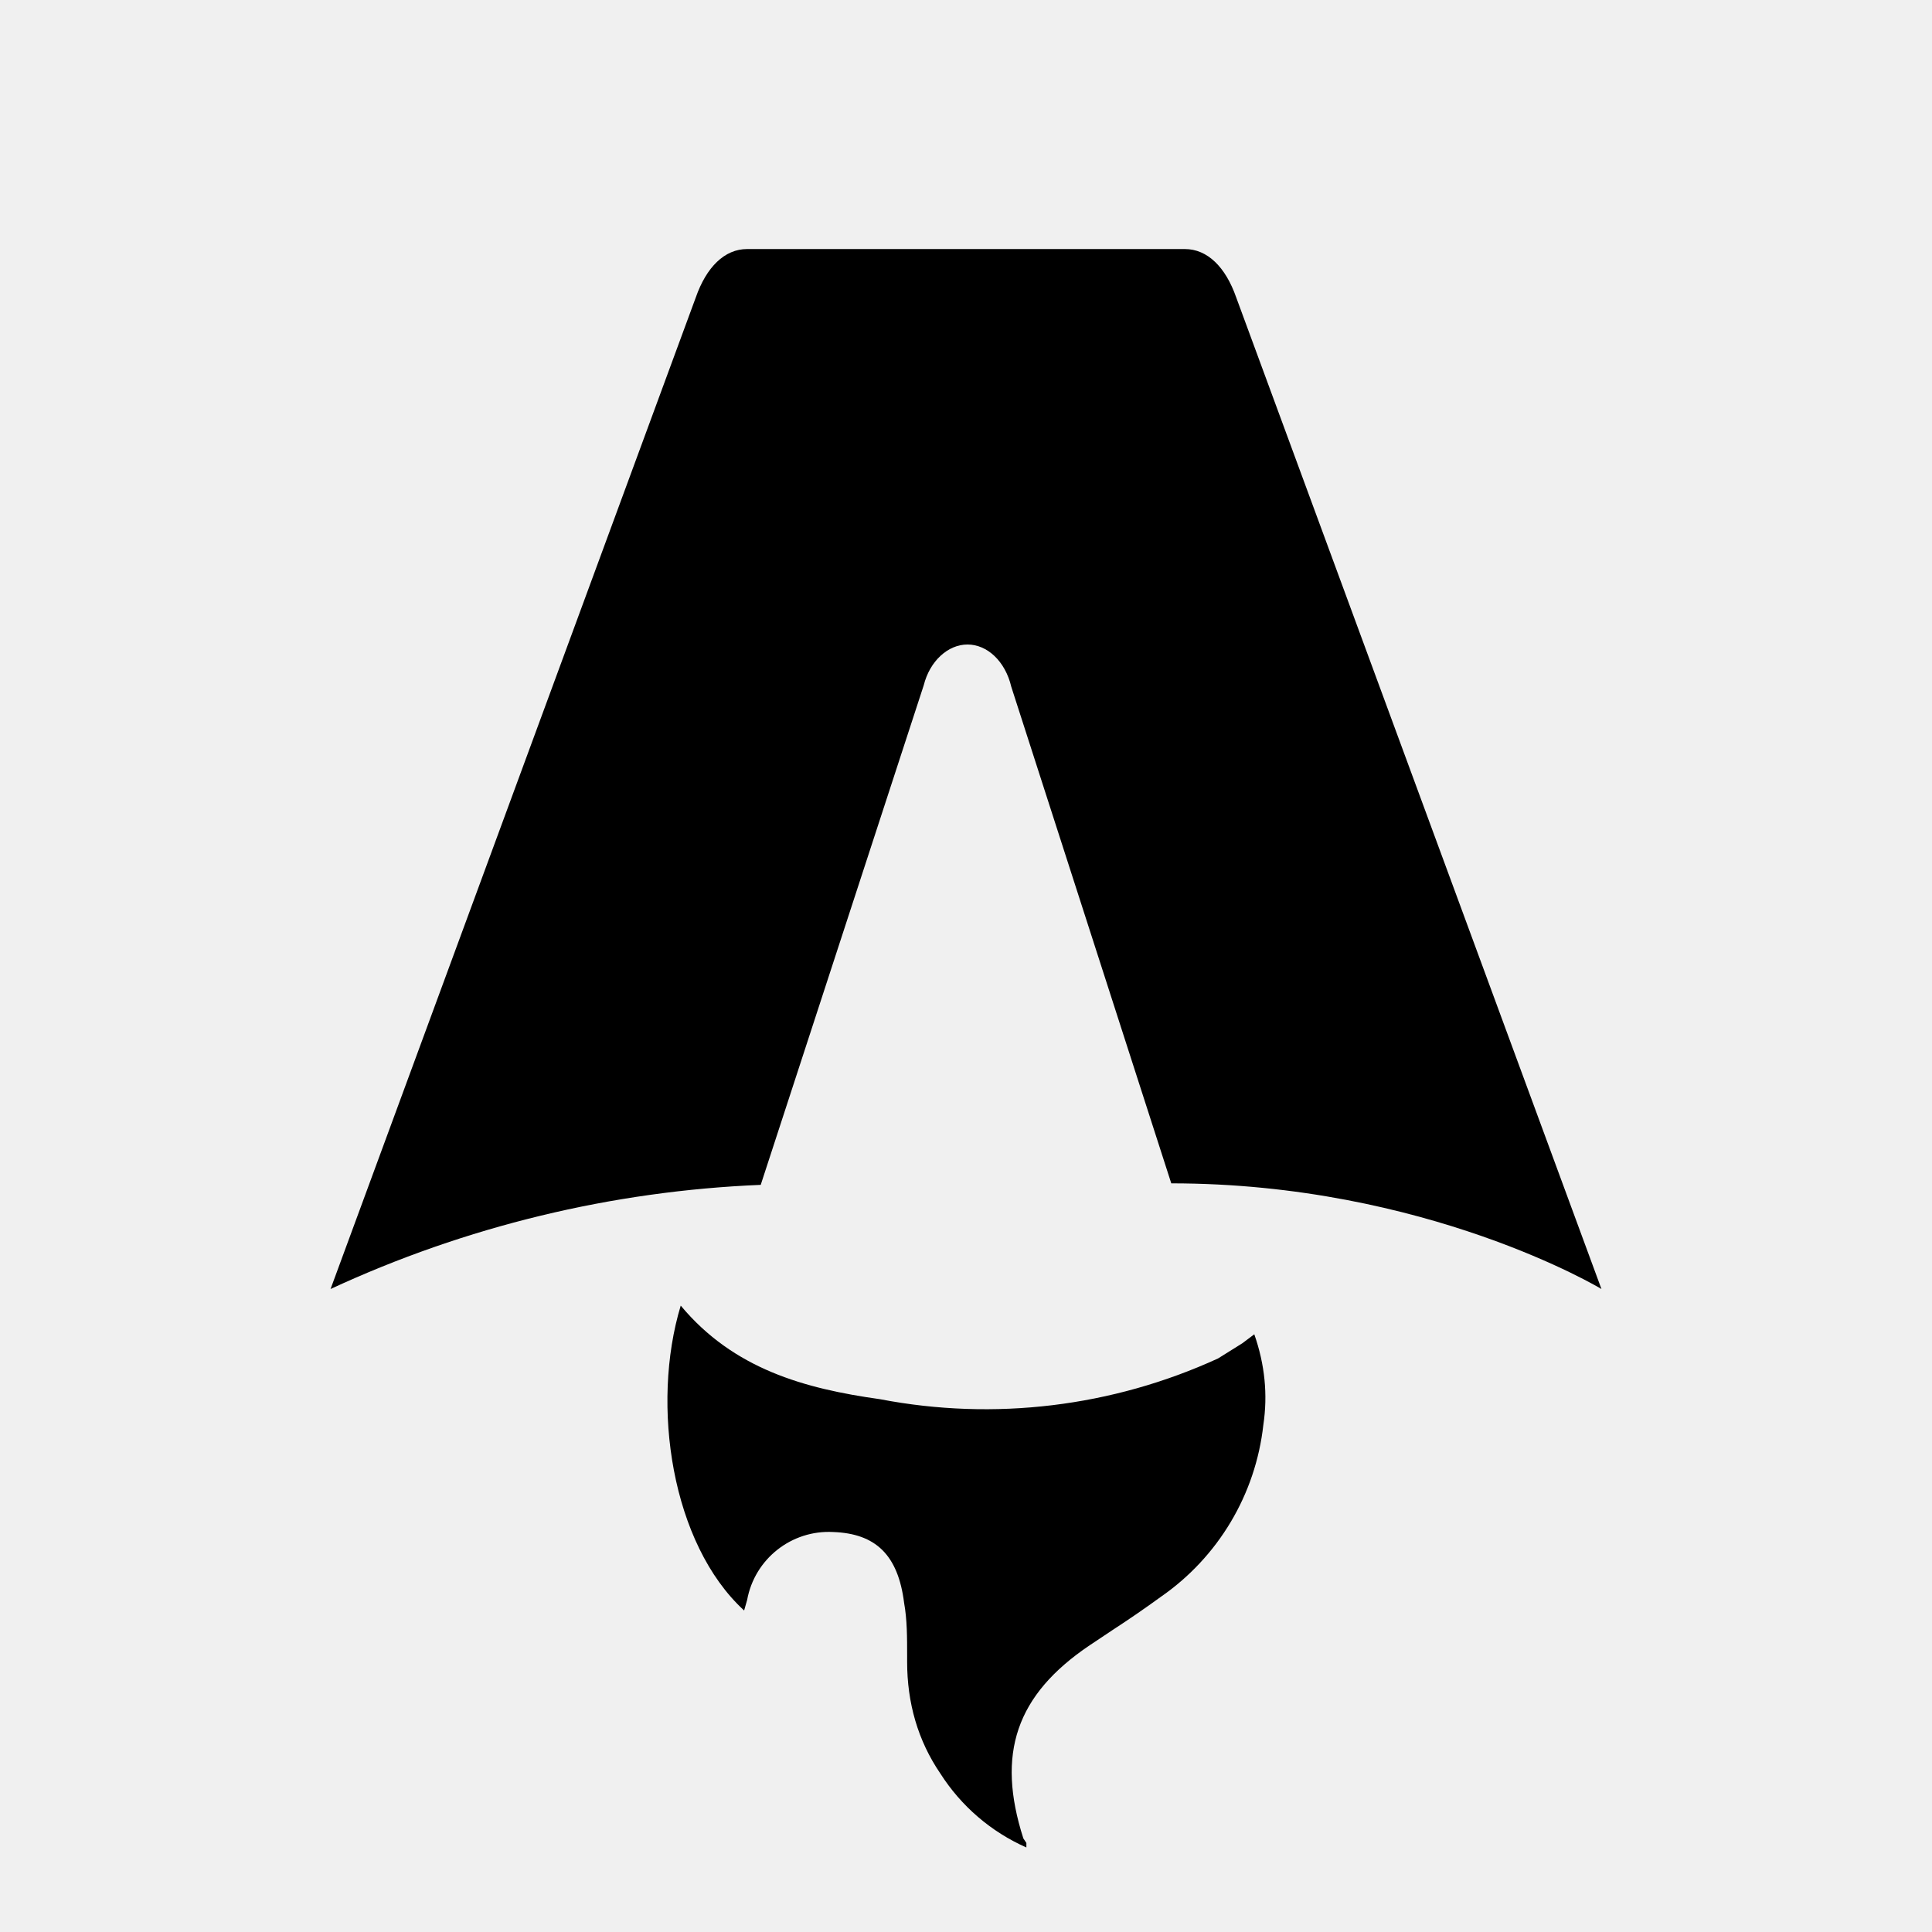
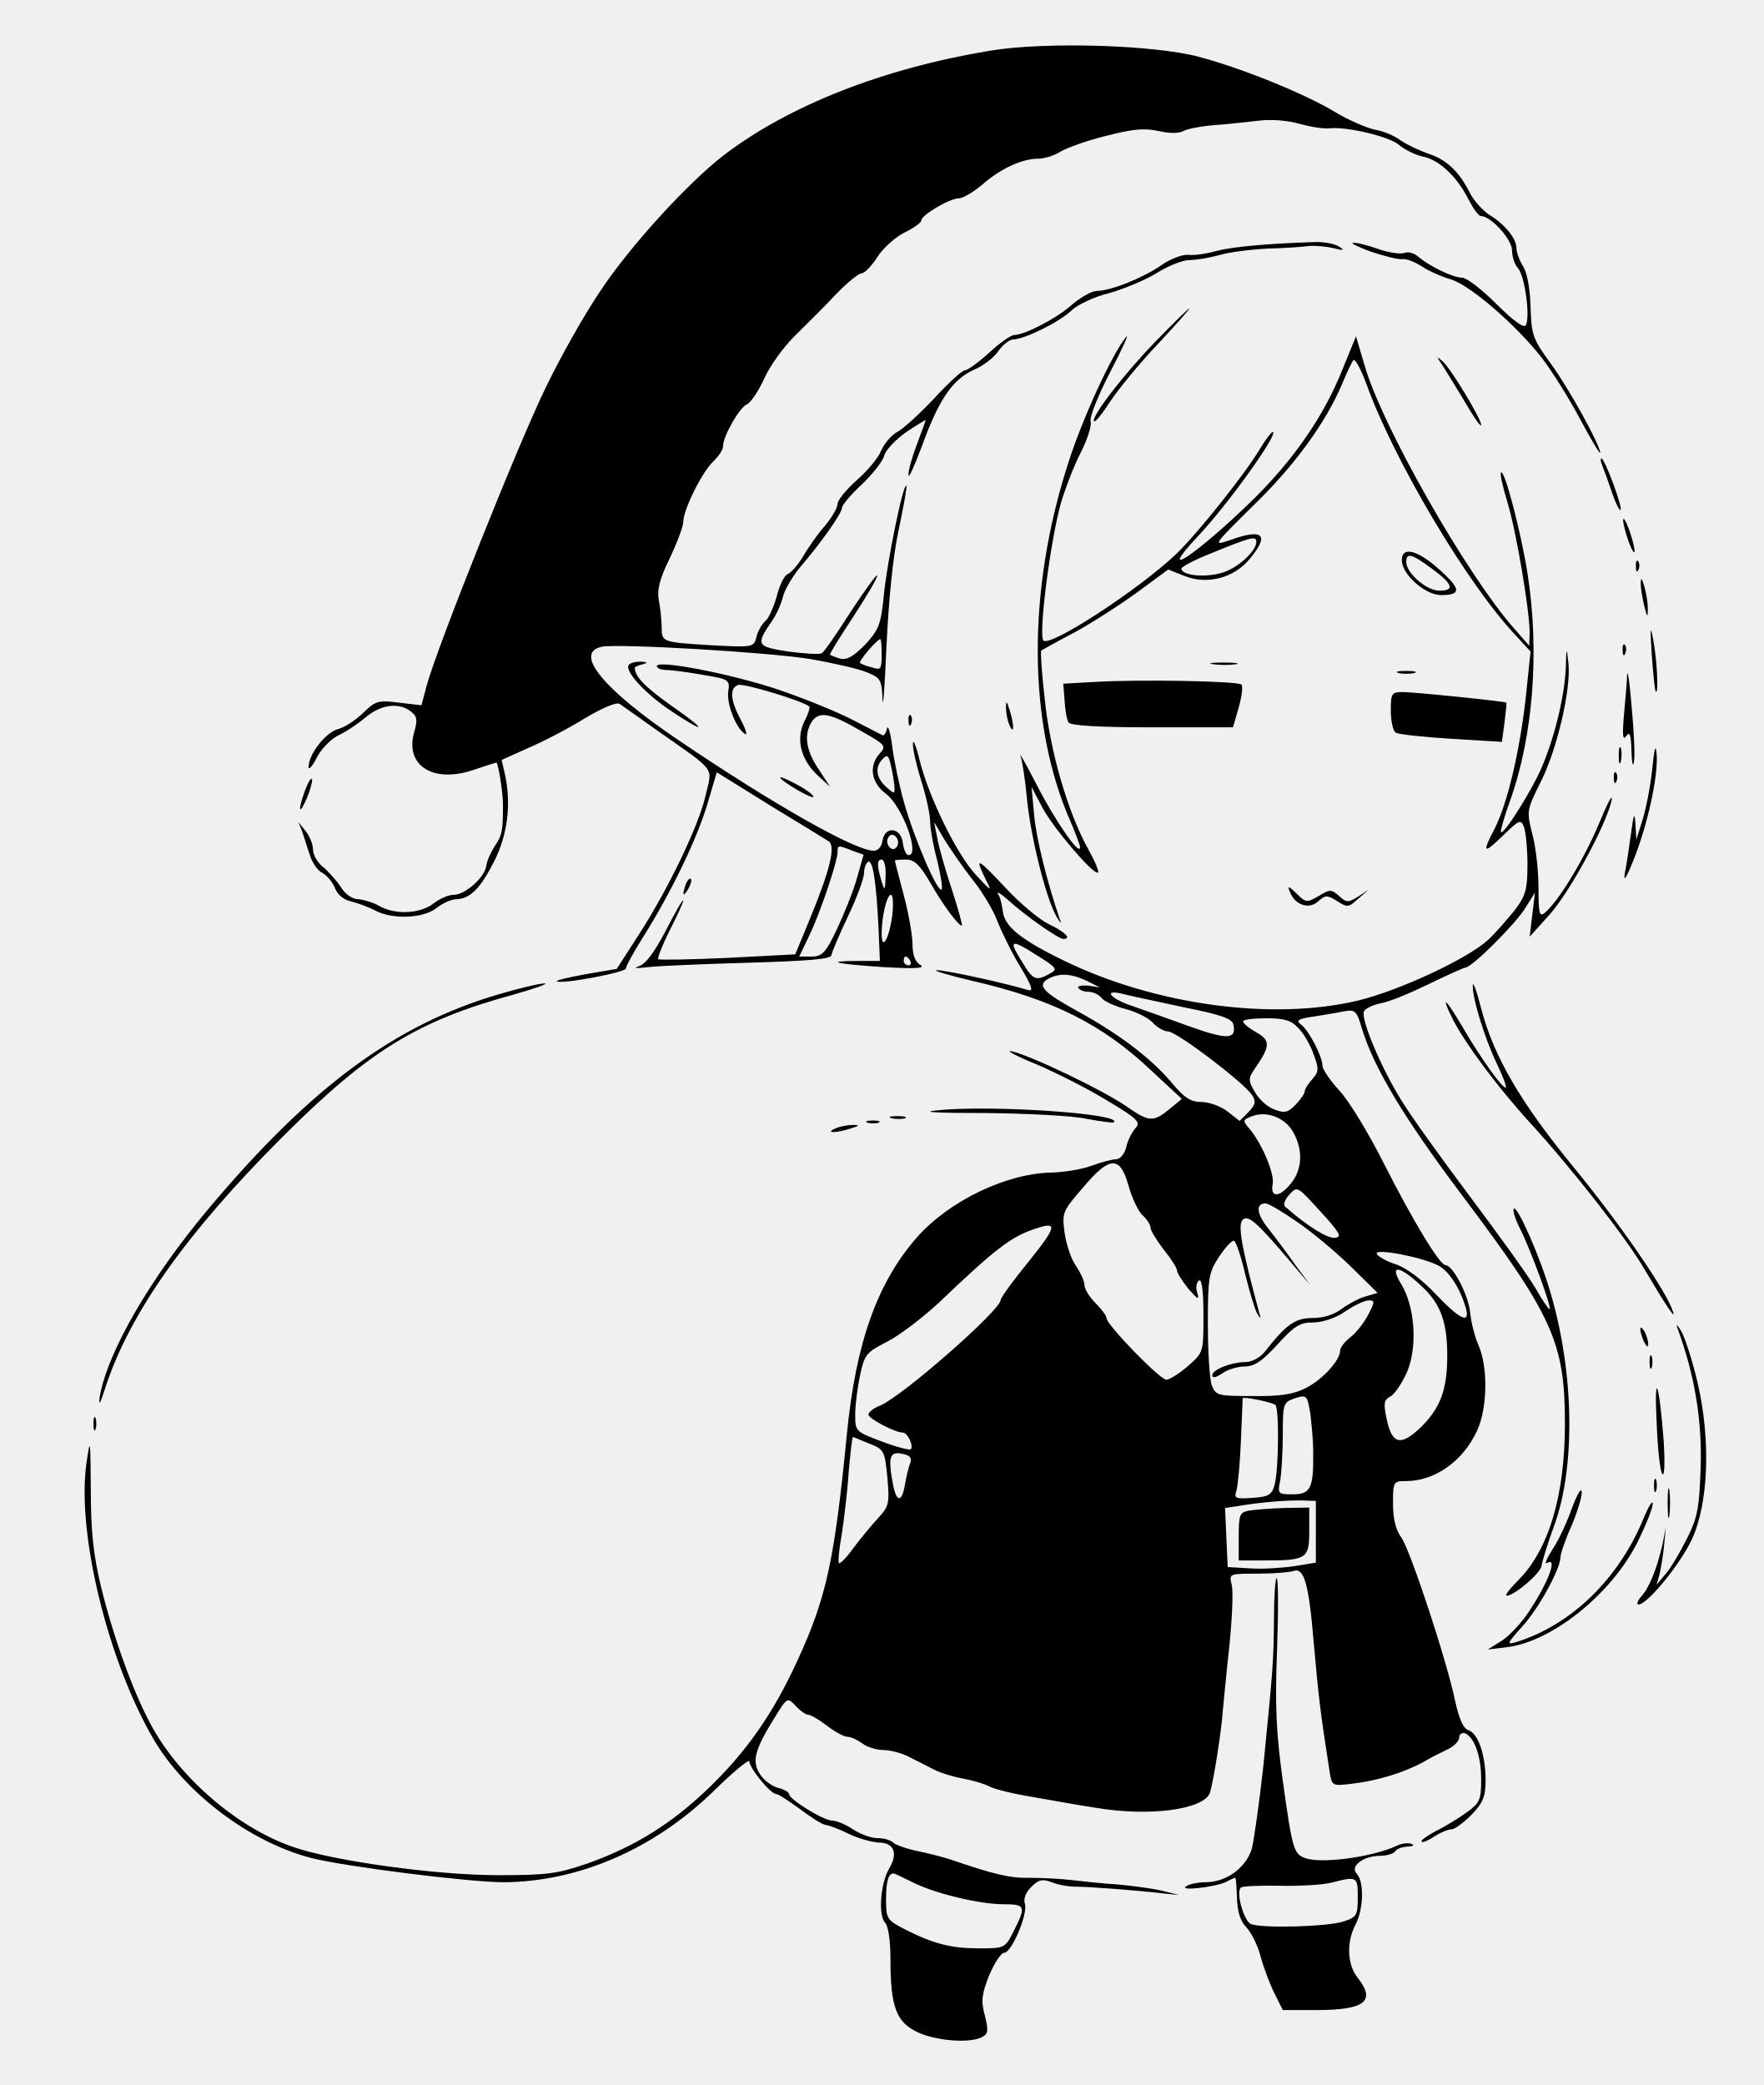
- <svg xmlns="http://www.w3.org/2000/svg" fill="none" viewBox="0 0 128 128">
-   <path d="M50.4 78.5a75.1 75.1 0 0 0-28.5 6.9l24.2-65.7c.7-2 1.9-3.2 3.4-3.2h29c1.5 0 2.7 1.2 3.4 3.2l24.2 65.7s-11.6-7-28.5-7L67 45.5c-.4-1.7-1.6-2.8-2.9-2.8-1.3 0-2.5 1.1-2.9 2.7L50.4 78.5Zm-1.1 28.2Zm-4.2-20.2c-2 6.6-.6 15.8 4.2 20.2a17.5 17.5 0 0 1 .2-.7 5.5 5.5 0 0 1 5.7-4.5c2.8.1 4.3 1.5 4.7 4.7.2 1.1.2 2.3.2 3.5v.4c0 2.7.7 5.2 2.2 7.4a13 13 0 0 0 5.7 4.9v-.3l-.2-.3c-1.8-5.6-.5-9.5 4.4-12.8l1.5-1a73 73 0 0 0 3.2-2.2 16 16 0 0 0 6.8-11.4c.3-2 .1-4-.6-6l-.8.6-1.6 1a37 37 0 0 1-22.4 2.7c-5-.7-9.7-2-13.2-6.2Z" />
-   <style>
-         path { fill: #000; }
-         @media (prefers-color-scheme: dark) {
-             path { fill: #FFF; }
-         }
-     </style>
+ <svg xmlns="http://www.w3.org/2000/svg" version="1.0" width="400pt" height="473pt" viewBox="0 0 400 473" preserveAspectRatio="xMidYMid meet">
+   <g transform="translate(0,473) scale(0.1,-0.1)" fill="#000000" stroke="none">
+     <path d="M2246 4615 c-242 -40 -456 -124 -604 -237 -83 -64 -216 -210 -282 -311 -34 -50 -88 -146 -120 -212 -60 -121 -250 -597 -272 -680 l-12 -45 -51 6 c-47 6 -53 4 -81 -23 -16 -16 -42 -33 -57 -37 -28 -7 -67 -57 -67 -86 0 -8 8 1 18 20 9 19 31 42 48 51 18 8 46 27 64 42 34 29 75 34 102 13 14 -11 16 -19 7 -49 -20 -75 45 -115 137 -83 26 9 49 16 50 16 4 0 15 -67 15 -95 0 -61 -2 -70 -19 -95 -9 -14 -18 -34 -19 -45 -4 -26 -48 -65 -74 -65 -12 0 -32 -9 -46 -20 -30 -23 -87 -26 -123 -5 -14 8 -35 14 -47 15 -13 0 -30 11 -40 28 -10 15 -28 35 -40 45 -13 10 -23 28 -23 40 0 12 -8 31 -17 42 l-16 20 8 -20 c4 -11 11 -35 17 -52 5 -18 18 -38 29 -43 11 -6 24 -22 29 -35 6 -15 20 -27 37 -30 15 -4 40 -13 55 -21 38 -20 108 -18 138 6 14 11 34 20 45 20 32 1 55 25 86 86 30 59 39 128 25 195 l-8 35 60 27 c33 14 91 44 128 67 42 25 73 38 80 33 6 -4 46 -33 89 -63 131 -92 121 -79 106 -143 -15 -68 -83 -210 -151 -316 l-51 -79 -70 -12 c-39 -7 -68 -14 -66 -16 8 -8 157 20 157 29 0 6 18 38 40 73 63 100 122 223 145 301 l21 71 119 -74 c66 -40 126 -77 134 -82 18 -10 4 -66 -44 -182 l-31 -75 -153 -8 c-85 -4 -156 -5 -158 -3 -2 2 9 31 26 65 17 33 31 64 31 68 -1 4 -18 -26 -39 -67 -27 -51 -46 -77 -62 -82 -14 -5 -6 -5 21 -2 25 3 128 7 229 10 133 4 186 8 187 17 1 7 18 47 38 89 20 42 36 86 36 97 0 11 4 22 9 26 11 6 19 -47 24 -152 l3 -73 -50 0 c-79 0 -50 -7 59 -14 71 -4 95 -3 83 5 -12 6 -18 23 -18 47 0 20 -9 71 -20 112 -11 41 -20 76 -20 78 0 1 11 2 25 2 19 0 31 -11 55 -52 29 -51 64 -98 72 -98 2 0 -8 37 -23 83 -15 45 -30 98 -33 117 l-7 35 23 -39 c13 -21 41 -62 63 -90 23 -28 49 -72 58 -97 10 -25 33 -72 52 -103 26 -43 30 -56 17 -52 -48 15 -190 46 -207 45 -11 0 25 -11 80 -24 183 -42 296 -99 406 -203 l70 -65 -28 -23 c-37 -30 -46 -30 -99 7 -54 37 -217 115 -259 124 -16 4 8 -10 55 -29 47 -20 120 -57 162 -83 69 -41 76 -49 64 -62 -8 -9 -18 -28 -21 -43 -4 -16 -14 -28 -24 -28 -9 0 -34 -7 -56 -15 -22 -8 -61 -14 -87 -15 -103 -1 -233 -63 -307 -146 -91 -103 -140 -241 -160 -449 -28 -284 -46 -369 -112 -512 -55 -120 -115 -206 -201 -289 -84 -81 -169 -134 -277 -172 -67 -23 -91 -26 -201 -26 -141 0 -373 32 -465 64 -126 43 -259 158 -323 278 -41 76 -85 199 -113 313 -17 71 -23 124 -23 219 -1 117 -1 121 -10 60 -22 -158 48 -446 152 -625 72 -123 219 -234 358 -270 79 -20 359 -55 437 -55 169 1 340 75 474 205 46 45 83 76 83 69 0 -15 48 -74 61 -74 5 0 29 -16 55 -35 25 -19 51 -35 57 -35 7 -1 30 -9 52 -20 22 -11 53 -19 68 -20 35 0 45 -24 24 -59 -20 -34 -25 -107 -9 -123 7 -7 12 -41 12 -83 0 -108 13 -143 63 -166 45 -20 122 -25 147 -9 12 7 12 16 4 48 -9 33 -7 48 10 91 12 28 27 51 34 51 17 0 54 88 47 111 -4 11 2 26 14 38 17 17 25 19 47 11 14 -6 38 -10 52 -10 31 0 137 -8 197 -15 l40 -4 -40 10 c-22 5 -67 11 -100 14 -33 2 -80 7 -105 10 -25 3 -67 5 -94 5 -44 -1 -79 7 -181 42 -16 5 -50 14 -75 19 -24 5 -49 14 -54 19 -6 6 -21 10 -35 10 -15 0 -39 9 -56 20 -16 11 -38 20 -48 20 -19 0 -97 48 -97 60 0 4 -11 11 -25 14 -14 4 -32 17 -41 31 -19 29 -12 56 33 128 29 47 29 47 48 27 10 -11 23 -20 28 -20 6 0 25 -11 43 -25 18 -14 39 -25 46 -25 8 0 23 -7 34 -15 10 -8 32 -15 47 -15 16 0 42 -7 58 -15 16 -8 41 -21 57 -29 15 -8 45 -17 67 -21 22 -4 49 -12 60 -18 11 -6 56 -17 100 -24 44 -8 107 -19 140 -24 124 -21 248 -4 260 35 8 26 26 140 29 186 2 19 8 86 15 148 6 61 9 123 5 137 -6 25 -6 25 59 25 36 0 72 3 81 6 24 9 35 -28 46 -161 12 -132 14 -151 36 -293 5 -33 6 -34 47 -29 64 7 130 28 177 56 8 5 27 14 43 22 15 7 27 19 27 27 0 7 6 12 13 10 21 -8 37 -51 37 -104 0 -47 -3 -54 -32 -75 -18 -13 -50 -33 -71 -43 -20 -11 -35 -21 -32 -24 2 -3 16 3 29 12 14 9 31 16 39 16 7 0 27 15 45 33 26 27 32 41 32 78 0 58 -17 107 -39 114 -11 3 -21 25 -30 66 -19 92 -101 340 -122 371 -13 17 -19 43 -19 77 0 50 1 51 29 51 66 0 130 45 162 115 23 50 25 143 3 193 -9 20 -17 54 -19 74 -3 38 -39 108 -56 108 -13 0 -73 99 -140 231 -33 66 -78 140 -99 163 -22 24 -40 50 -40 58 0 21 -31 81 -49 94 -12 9 -6 13 30 18 24 4 56 9 70 12 23 4 27 0 38 -38 27 -89 94 -202 228 -380 206 -274 233 -334 233 -518 0 -163 -37 -287 -107 -356 -19 -19 -30 -34 -25 -34 17 0 77 51 79 68 1 9 14 51 29 92 48 132 45 344 -8 525 -23 81 -76 201 -84 193 -3 -4 3 -23 14 -45 23 -45 74 -183 67 -183 -2 0 -17 21 -32 48 -15 26 -82 119 -148 207 -66 88 -138 188 -158 222 -46 75 -90 181 -83 198 2 7 20 15 38 19 19 3 67 23 108 43 41 20 79 37 84 38 15 0 114 99 136 135 l22 35 -6 -50 -6 -50 45 50 c46 51 130 206 141 260 3 17 -10 -8 -29 -54 -33 -79 -92 -177 -123 -202 -12 -10 -14 -1 -14 58 0 38 -6 92 -14 121 -13 52 -13 54 19 118 37 73 69 210 63 269 -4 38 -5 38 -6 -10 -3 -66 -26 -160 -56 -229 -25 -56 -85 -150 -91 -144 -2 2 7 34 20 70 53 147 68 340 40 518 -15 94 -52 236 -60 228 -3 -2 4 -33 15 -69 20 -66 50 -245 50 -295 l-1 -29 -35 40 c-108 123 -301 462 -339 598 l-19 64 -31 -76 c-42 -105 -109 -202 -202 -294 -125 -122 -226 -191 -126 -84 70 74 186 237 170 237 -3 0 -16 -17 -28 -37 -35 -59 -143 -194 -191 -240 -84 -80 -286 -212 -301 -196 -12 11 16 229 40 313 9 30 28 81 44 112 16 31 26 64 23 72 -3 9 17 59 45 113 28 54 44 89 35 78 -32 -40 -97 -181 -130 -283 -95 -293 -93 -596 5 -817 11 -26 21 -52 21 -57 0 -22 -57 61 -98 141 -24 47 -41 77 -37 66 4 -11 11 -56 15 -101 9 -86 43 -223 67 -264 9 -15 12 -17 7 -5 -28 82 -53 181 -58 235 l-6 65 24 -46 c25 -47 112 -149 126 -149 5 0 -5 24 -21 53 -46 82 -87 222 -99 341 -7 59 -10 109 -8 110 1 1 35 20 73 40 39 21 103 62 143 91 l72 53 38 -15 c51 -20 111 -4 146 38 47 56 32 71 -43 44 -41 -14 -40 -13 52 78 94 91 165 189 202 277 10 25 22 49 25 53 4 4 17 -20 30 -55 62 -172 229 -454 338 -569 l34 -37 -11 -106 c-14 -122 -41 -237 -70 -295 -30 -57 -26 -60 19 -16 36 35 40 37 47 19 4 -10 8 -49 8 -85 0 -57 -4 -71 -29 -104 -17 -21 -44 -52 -60 -67 -47 -43 -201 -115 -296 -138 -193 -46 -459 -10 -665 90 -99 48 -136 78 -140 112 -2 15 -6 33 -11 40 -4 7 6 1 22 -13 38 -35 115 -89 126 -89 20 0 4 16 -32 33 -21 10 -66 47 -99 83 -65 69 -70 71 -46 21 16 -31 15 -31 -21 8 -44 47 -108 179 -128 261 -8 33 -15 49 -15 37 -1 -11 8 -50 19 -85 11 -34 20 -76 20 -92 0 -15 7 -55 16 -88 8 -33 13 -63 10 -66 -9 -8 -63 118 -85 197 -11 38 -23 96 -27 128 -4 32 -10 50 -12 40 -2 -10 -7 -17 -10 -15 -4 2 -35 18 -70 36 -35 18 -109 48 -165 67 -106 36 -277 69 -277 54 0 -5 10 -9 22 -9 12 0 49 -5 83 -11 59 -10 61 -11 57 -38 -4 -28 18 -84 38 -96 6 -4 2 10 -9 31 -24 45 -27 72 -7 80 12 5 150 -37 162 -49 2 -2 -3 -18 -12 -35 -19 -40 -7 -87 33 -123 l26 -24 -26 40 c-30 44 -34 81 -14 110 17 22 42 17 115 -26 50 -28 53 -32 38 -48 -26 -28 -20 -67 14 -92 37 -28 78 -139 51 -139 -5 0 -11 12 -13 28 -4 35 -41 39 -46 5 -2 -14 -10 -23 -20 -23 -42 0 -229 106 -443 251 -172 116 -239 199 -173 212 40 7 370 -12 472 -28 51 -9 109 -22 128 -30 32 -13 34 -17 36 -62 1 -26 5 29 9 122 5 106 15 206 28 265 11 52 19 96 17 98 -7 7 -44 -174 -51 -248 -7 -68 -11 -78 -43 -113 -27 -27 -41 -35 -57 -31 -11 4 -21 7 -22 9 -2 1 22 39 52 85 30 46 55 88 55 94 0 6 -26 -30 -59 -80 -32 -50 -62 -94 -67 -96 -5 -3 -39 -1 -76 4 -72 11 -74 15 -37 69 10 14 21 38 25 55 4 16 21 45 38 66 49 57 96 124 96 136 0 6 20 30 45 53 25 24 48 53 51 66 4 13 26 36 50 53 24 16 44 28 44 27 0 -1 -9 -26 -20 -55 -11 -29 -20 -60 -19 -70 0 -9 13 20 30 65 38 105 69 152 118 174 22 9 47 29 56 43 10 14 25 26 34 26 26 1 104 39 132 66 14 13 52 31 85 39 32 9 81 29 107 45 27 17 60 30 75 30 15 0 45 5 67 11 22 7 72 13 110 15 39 1 81 4 95 6 14 1 39 -1 55 -5 24 -6 26 -5 12 4 -10 6 -32 10 -50 10 -102 -3 -187 -10 -226 -20 -25 -7 -54 -11 -66 -9 -12 1 -40 -9 -61 -24 -42 -29 -115 -58 -146 -58 -11 0 -36 -14 -56 -31 -36 -32 -106 -68 -131 -69 -8 0 -33 -18 -57 -40 -24 -22 -49 -40 -55 -40 -6 0 -37 -28 -69 -63 -32 -34 -69 -68 -83 -76 -14 -7 -31 -27 -38 -43 -6 -16 -31 -46 -55 -67 -24 -21 -44 -46 -44 -54 0 -9 -13 -31 -28 -49 -16 -18 -38 -49 -50 -70 -12 -20 -28 -38 -36 -41 -7 -3 -18 -25 -24 -50 -7 -24 -18 -50 -26 -56 -8 -7 -17 -23 -20 -36 -6 -23 -7 -24 -99 -19 -115 7 -116 7 -116 41 0 15 -3 42 -6 59 -5 24 0 48 24 97 17 36 31 73 31 83 0 28 44 116 69 138 11 11 21 25 21 33 0 23 38 90 55 96 8 4 26 30 39 59 13 29 45 73 71 98 25 25 67 66 92 93 25 26 51 47 58 47 6 0 23 17 36 38 13 20 41 45 62 55 20 10 37 22 37 27 0 12 64 50 85 50 9 0 33 14 53 31 41 36 90 59 127 59 14 0 36 7 49 15 12 8 58 25 102 36 62 16 88 19 121 12 26 -6 48 -6 58 0 10 5 41 11 69 13 28 2 73 7 99 10 29 4 68 1 95 -7 26 -7 57 -12 69 -10 39 4 136 -19 157 -38 12 -10 35 -22 53 -26 37 -7 78 -45 104 -97 11 -21 23 -38 28 -38 23 0 71 -53 71 -78 0 -14 6 -33 14 -41 15 -18 28 -111 17 -129 -4 -7 -28 10 -66 48 -33 33 -68 60 -78 60 -21 0 -74 26 -99 47 -10 9 -24 13 -33 9 -9 -3 -35 1 -58 9 -23 8 -49 15 -57 14 -8 0 10 -9 40 -20 30 -10 62 -18 71 -17 8 2 28 -6 44 -16 16 -11 46 -24 67 -30 44 -14 147 -103 205 -177 23 -30 62 -92 87 -139 25 -47 46 -82 46 -77 0 17 -71 146 -112 202 -41 56 -44 65 -46 129 -1 42 -8 78 -17 92 -8 13 -15 31 -15 41 0 22 -26 54 -62 76 -15 10 -35 32 -44 50 -24 48 -53 75 -93 88 -20 7 -48 20 -63 30 -14 11 -41 22 -60 25 -18 4 -58 21 -88 39 -69 42 -212 100 -310 126 -100 27 -347 35 -474 14z m604 -1114 c0 -22 -45 -62 -80 -71 -39 -11 -90 -5 -90 10 0 4 28 19 63 33 95 39 107 42 107 28z m-850 -257 c0 -32 -2 -35 -22 -28 -13 3 -25 8 -27 10 -4 4 39 54 46 54 2 0 3 -16 3 -36z m29 -298 c1 -18 0 -18 -19 -1 -23 21 -26 45 -7 64 10 10 13 7 18 -16 4 -15 7 -37 8 -47z m6 -136 c-5 -8 -11 -8 -17 -2 -6 6 -7 16 -3 22 5 8 11 8 17 2 6 -6 7 -16 3 -22z m-101 -10 l25 -9 -15 -53 c-8 -29 -29 -81 -45 -115 -26 -55 -34 -63 -58 -63 l-28 0 23 48 c25 52 64 168 64 189 0 16 1 16 34 3z m75 -57 c-1 -34 -2 -35 -9 -13 -11 36 -11 50 0 50 6 0 10 -17 9 -37z m15 -90 c-7 -53 -24 -82 -24 -41 0 40 12 88 21 88 5 0 6 -21 3 -47z m331 -92 c43 -27 45 -30 26 -40 -30 -17 -38 -14 -60 23 -35 55 -30 58 34 17z m-290 -11 c3 -5 1 -10 -4 -10 -6 0 -11 5 -11 10 0 6 2 10 4 10 3 0 8 -4 11 -10z m400 -45 l30 -15 -27 4 c-15 1 -25 -1 -22 -5 3 -5 13 -9 23 -9 10 0 24 -6 30 -14 6 -8 31 -19 54 -25 24 -6 52 -20 62 -31 10 -11 26 -20 35 -20 19 0 172 -116 190 -144 10 -15 8 -22 -8 -39 l-20 -20 -28 22 c-14 11 -41 21 -58 21 -25 0 -39 9 -69 45 -45 53 -115 107 -209 159 -82 45 -96 60 -71 75 25 14 52 13 88 -4z m220 -60 c85 -17 111 -26 113 -40 7 -33 -14 -34 -98 -4 -47 17 -106 38 -132 47 -51 17 -67 39 -20 27 15 -4 77 -17 137 -30z m261 -48 c12 -12 27 -39 34 -59 12 -33 12 -39 -3 -56 -9 -10 -17 -22 -17 -27 0 -5 -9 -19 -21 -31 -17 -18 -25 -20 -48 -11 -15 5 -35 23 -44 39 -16 28 -16 31 1 56 34 49 34 62 2 80 -16 9 -30 20 -30 25 0 4 24 7 53 7 41 0 57 -5 73 -23z m-11 -238 c21 -39 19 -82 -6 -113 -26 -33 -48 -34 -42 -2 5 23 -26 96 -55 128 -13 16 -13 18 9 26 34 13 77 -5 94 -39z m-375 -119 c8 -28 22 -58 32 -67 10 -9 18 -22 18 -28 0 -7 14 -29 30 -50 17 -21 30 -42 30 -47 0 -6 12 -24 26 -42 21 -24 25 -26 20 -9 -4 12 -2 24 4 28 6 4 10 -22 10 -78 0 -85 0 -85 -35 -116 -20 -17 -42 -31 -49 -31 -15 0 -136 125 -136 140 0 5 -11 20 -25 34 -14 14 -25 32 -25 41 0 9 -9 28 -19 43 -11 15 -22 48 -26 75 -6 46 -5 49 41 102 61 73 85 74 104 5z m469 -118 c-16 -3 -63 26 -113 70 -6 4 -2 16 9 28 18 20 18 19 70 -38 44 -48 50 -58 34 -60z m-88 37 c33 -22 88 -68 122 -101 l62 -61 -27 -8 c-15 -4 -39 -17 -54 -28 -17 -13 -41 -21 -66 -21 -40 0 -60 -14 -110 -78 -10 -12 -29 -22 -42 -22 -33 0 -76 -17 -76 -30 0 -7 9 -5 22 4 12 9 36 16 51 16 23 0 40 12 75 50 38 42 51 50 81 50 22 0 51 10 73 25 20 14 44 25 53 25 14 0 14 -3 -1 -32 -9 -18 -27 -41 -40 -51 -13 -10 -24 -24 -24 -31 0 -22 -40 -66 -78 -85 -27 -14 -59 -19 -120 -18 -79 0 -84 1 -93 24 -5 13 -9 76 -9 139 0 107 2 117 26 154 15 22 30 38 34 35 4 -3 16 -37 25 -77 10 -40 22 -80 27 -88 8 -13 9 -13 5 0 -40 148 -50 201 -38 213 13 12 34 -7 119 -108 l34 -40 -34 46 c-18 26 -46 63 -61 82 -27 34 -29 57 -6 57 6 0 37 -18 70 -41z m-606 -89 c-36 -44 -65 -84 -65 -89 0 -23 -220 -216 -272 -239 -16 -6 -28 -16 -28 -21 0 -9 60 -41 78 -41 11 0 25 -30 18 -38 -3 -2 -32 5 -66 18 -59 22 -60 23 -60 61 0 21 5 61 11 89 10 47 14 52 61 76 28 14 80 54 117 88 130 124 165 151 221 169 50 17 47 4 -15 -73z m926 -10 c24 -11 51 -51 64 -97 11 -38 -13 -27 -68 31 -32 34 -67 60 -91 68 -22 7 -41 18 -43 24 -4 12 96 -6 138 -26z m-37 -47 c45 -41 60 -84 59 -166 -1 -72 -17 -113 -60 -155 -45 -43 -65 -39 -77 17 -8 37 -7 45 8 53 10 5 27 31 38 56 24 57 18 148 -14 200 -27 44 -4 42 46 -5z m-245 -378 c1 -81 -6 -95 -46 -95 -34 0 -35 1 -29 31 3 17 6 64 6 104 0 71 1 74 28 83 26 8 27 7 34 -32 3 -23 7 -63 7 -91z m-86 108 c9 -5 8 -149 -2 -183 -6 -21 -14 -26 -50 -28 -39 -3 -42 -1 -36 17 3 11 8 62 10 113 2 51 4 94 4 96 1 4 63 -8 74 -15z m-921 -88 c34 -13 35 -17 41 -77 5 -59 4 -65 -22 -93 -15 -16 -40 -47 -56 -68 -15 -21 -30 -36 -32 -33 -2 2 0 30 6 62 5 33 13 96 16 142 4 45 8 82 10 82 1 0 18 -7 37 -15z m93 -44 c-4 -9 -9 -31 -12 -48 -7 -42 -19 -42 -27 -2 -12 63 -8 77 20 71 18 -3 23 -9 19 -21z m920 -156 l0 -70 -49 -8 c-27 -4 -72 -7 -100 -5 l-51 3 -3 67 -3 67 33 5 c48 8 108 13 143 12 l30 -1 0 -70z m-915 -795 c49 -25 151 -50 208 -50 48 0 50 -5 22 -60 -20 -40 -21 -40 -79 -40 -63 0 -103 10 -168 43 -41 21 -43 24 -43 68 0 40 5 59 17 59 2 0 21 -9 43 -20z" />
+     <path d="M2833 1303 c-21 -4 -23 -10 -23 -59 l0 -54 58 0 c96 0 102 4 102 66 l0 54 -57 -1 c-32 -1 -68 -4 -80 -6z" />
+     <path d="M2619 3953 c-73 -76 -145 -170 -137 -179 3 -2 19 18 37 46 18 27 66 86 108 130 41 44 73 80 71 80 -3 0 -38 -35 -79 -77z" />
+     <path d="M3273 3900 c9 -14 32 -52 52 -85 19 -33 35 -55 35 -49 0 14 -67 125 -87 144 -15 13 -15 12 0 -10z" />
+     <path d="M3635 3673 c4 -10 14 -37 22 -61 8 -24 17 -41 19 -39 6 5 -36 117 -43 117 -3 0 -2 -8 2 -17z" />
+     <path d="M3682 3550 c0 -8 6 -31 13 -50 7 -19 13 -28 13 -20 0 8 -6 31 -13 50 -7 19 -13 28 -13 20z" />
+     <path d="M3180 3459 c0 -32 53 -79 89 -79 43 0 45 12 8 47 -56 54 -97 67 -97 32z m68 -19 c48 -35 53 -50 17 -50 -29 0 -75 40 -75 65 0 22 12 19 58 -15z" />
+     <path d="M3711 3444 c0 -11 3 -14 6 -6 3 7 2 16 -1 19 -3 4 -6 -2 -5 -13z" />
+     <path d="M3722 3405 c0 -11 4 -33 8 -50 7 -27 8 -27 8 -5 0 14 -4 36 -8 50 -6 20 -8 21 -8 5z" />
+     <path d="M3747 3245 c3 -44 7 -82 9 -84 7 -8 3 73 -6 119 -6 34 -7 25 -3 -35z" />
+     <path d="M3681 3254 c0 -11 3 -14 6 -6 3 7 2 16 -1 19 -3 4 -6 -2 -5 -13z" />
+     <path d="M1426 3221 c-9 -14 39 -66 98 -105 81 -54 80 -43 -1 13 -59 42 -83 66 -83 86 0 2 8 6 18 8 13 4 12 5 -5 6 -12 0 -24 -3 -27 -8z" />
+     <path d="M2753 3223 c15 -2 37 -2 50 0 12 2 0 4 -28 4 -27 0 -38 -2 -22 -4z" />
+     <path d="M3691 3199 c0 -14 -4 -55 -7 -90 -4 -47 -3 -60 5 -49 8 12 11 3 12 -35 1 -30 4 -38 6 -20 2 17 -1 73 -6 125 -4 52 -9 83 -10 69z" />
+     <path d="M3173 3203 c9 -2 25 -2 35 0 9 3 1 5 -18 5 -19 0 -27 -2 -17 -5z" />
+     <path d="M2484 3183 l-72 -4 3 -38 c1 -21 5 -44 9 -50 5 -7 66 -11 190 -11 l183 0 13 45 c7 25 10 48 6 52 -7 8 -233 12 -332 6z" />
+     <path d="M3155 3118 c0 -24 5 -46 11 -50 6 -4 62 -10 126 -14 l115 -7 6 44 c3 24 5 44 4 45 -4 3 -208 24 -235 24 -25 0 -27 -3 -27 -42z" />
+     <path d="M2282 3125 c0 -11 3 -29 8 -40 11 -25 11 1 0 35 -6 20 -8 21 -8 5z" />
+     <path d="M2061 3094 c0 -11 3 -14 6 -6 3 7 2 16 -1 19 -3 4 -6 -2 -5 -13z" />
+     <path d="M3748 2985 c-4 -38 -14 -90 -22 -115 l-14 -45 -2 35 c-2 29 -4 25 -10 -20 -4 -30 -10 -71 -14 -90 -4 -23 3 -13 20 30 32 80 56 191 52 239 -2 25 -5 15 -10 -34z" />
+     <path d="M3672 3015 c0 -16 2 -22 5 -12 2 9 2 23 0 30 -3 6 -5 -1 -5 -18z" />
+     <path d="M3661 2964 c0 -11 3 -14 6 -6 3 7 2 16 -1 19 -3 4 -6 -2 -5 -13z" />
+     <path d="M692 2937 c-17 -47 -14 -59 4 -18 8 19 13 39 12 43 -2 5 -9 -6 -16 -25z" />
+     <path d="M1770 2966 c0 -7 71 -49 75 -44 3 2 -13 15 -35 27 -22 12 -40 20 -40 17z" />
+     <path d="M1556 2725 c-9 -26 -7 -32 5 -12 6 10 9 21 6 23 -2 3 -7 -2 -11 -11z" />
+     <path d="M2926 2707 c11 -30 43 -41 64 -22 17 15 20 15 43 1 23 -15 26 -15 48 5 l24 21 -24 -16 c-23 -14 -26 -14 -43 1 -18 16 -21 16 -47 0 -26 -15 -29 -15 -50 6 -18 18 -21 18 -15 4z" />
+     <path d="M3341 2494 c-1 -29 27 -120 55 -178 13 -27 22 -51 20 -53 -5 -6 -55 63 -97 135 -39 67 -53 79 -23 19 28 -55 105 -158 173 -232 92 -100 220 -263 260 -332 52 -88 74 -120 66 -98 -15 46 -118 196 -222 323 -124 151 -184 254 -213 364 -10 40 -19 64 -19 52z" />
+     <path d="M1130 2474 c-234 -69 -425 -210 -656 -485 -133 -158 -231 -327 -248 -429 -3 -22 2 -13 13 22 55 169 184 351 401 568 196 196 306 264 526 324 49 14 80 25 69 25 -11 0 -58 -11 -105 -25z" />
+     <path d="M2125 2211 c-39 -4 0 -6 110 -6 94 -1 197 -6 229 -13 33 -6 61 -10 63 -8 20 20 -284 40 -402 27z" />
+     <path d="M2023 2193 c9 -2 23 -2 30 0 6 3 -1 5 -18 5 -16 0 -22 -2 -12 -5z" />
+     <path d="M1968 2183 c6 -2 18 -2 25 0 6 3 1 5 -13 5 -14 0 -19 -2 -12 -5z" />
+     <path d="M1895 2170 c-25 -11 1 -11 35 0 20 6 21 8 5 8 -11 0 -29 -3 -40 -8z" />
+     <path d="M3806 1715 c38 -104 55 -205 52 -310 -3 -96 -7 -117 -31 -165 -15 -30 -36 -66 -48 -80 l-21 -25 7 25 c3 14 8 43 10 65 l4 40 -8 -40 c-13 -56 -30 -97 -48 -117 -9 -10 -11 -18 -6 -18 20 0 95 92 121 148 38 82 43 226 13 355 -12 51 -29 103 -37 117 -10 16 -13 18 -8 5z" />
+     <path d="M3721 1715 c1 -19 18 -51 18 -35 0 8 -4 22 -9 30 -5 8 -9 11 -9 5z" />
+     <path d="M3742 1640 c0 -14 2 -19 5 -12 2 6 2 18 0 25 -3 6 -5 1 -5 -13z" />
+     <path d="M3758 1505 c2 -60 8 -114 13 -119 5 -6 6 27 3 75 -10 133 -22 165 -16 44z" />
+     <path d="M212 1500 c0 -14 2 -19 5 -12 2 6 2 18 0 25 -3 6 -5 1 -5 -13z" />
+     <path d="M3752 1360 c0 -14 2 -19 5 -12 2 6 2 18 0 25 -3 6 -5 1 -5 -13z" />
+     <path d="M3783 1320 c0 -30 2 -43 4 -27 2 15 2 39 0 55 -2 15 -4 2 -4 -28z" />
+     <path d="M3566 1309 c-10 -29 -29 -71 -43 -92 -14 -22 -20 -36 -14 -33 26 16 3 -45 -42 -112 -16 -24 -43 -53 -60 -64 l-32 -20 42 5 c103 12 238 120 298 239 19 39 35 78 34 87 0 9 -9 -6 -20 -32 -56 -138 -164 -243 -289 -282 -23 -7 -22 -4 13 35 37 40 87 131 87 158 0 7 11 40 26 73 14 34 24 68 22 76 -2 8 -11 -9 -22 -38z" />
+     <path d="M2890 1058 c-1 -101 -2 -111 -24 -333 -9 -82 -21 -167 -26 -188 -13 -44 -58 -77 -105 -77 -16 0 -37 -4 -44 -9 -19 -12 67 -2 91 10 9 5 18 9 20 9 2 0 3 -20 4 -45 1 -31 7 -53 22 -68 11 -12 26 -42 32 -67 7 -25 21 -62 31 -82 l19 -38 76 0 c110 0 136 20 94 73 -24 30 -26 81 -5 121 18 34 20 97 3 115 -17 17 15 41 53 41 15 0 31 5 34 10 3 6 16 10 28 11 13 0 16 3 9 6 -8 3 -24 1 -35 -5 -55 -25 -167 -40 -204 -28 -28 9 -31 18 -53 176 -15 108 -18 169 -13 298 3 89 3 162 -1 162 -3 0 -6 -42 -6 -92z m190 -632 c0 -41 -2 -45 -32 -55 -37 -12 -184 -16 -210 -6 -16 6 -35 72 -23 83 3 3 43 5 88 4 45 -1 98 2 117 7 59 15 60 14 60 -33z" />
+   </g>
</svg>
